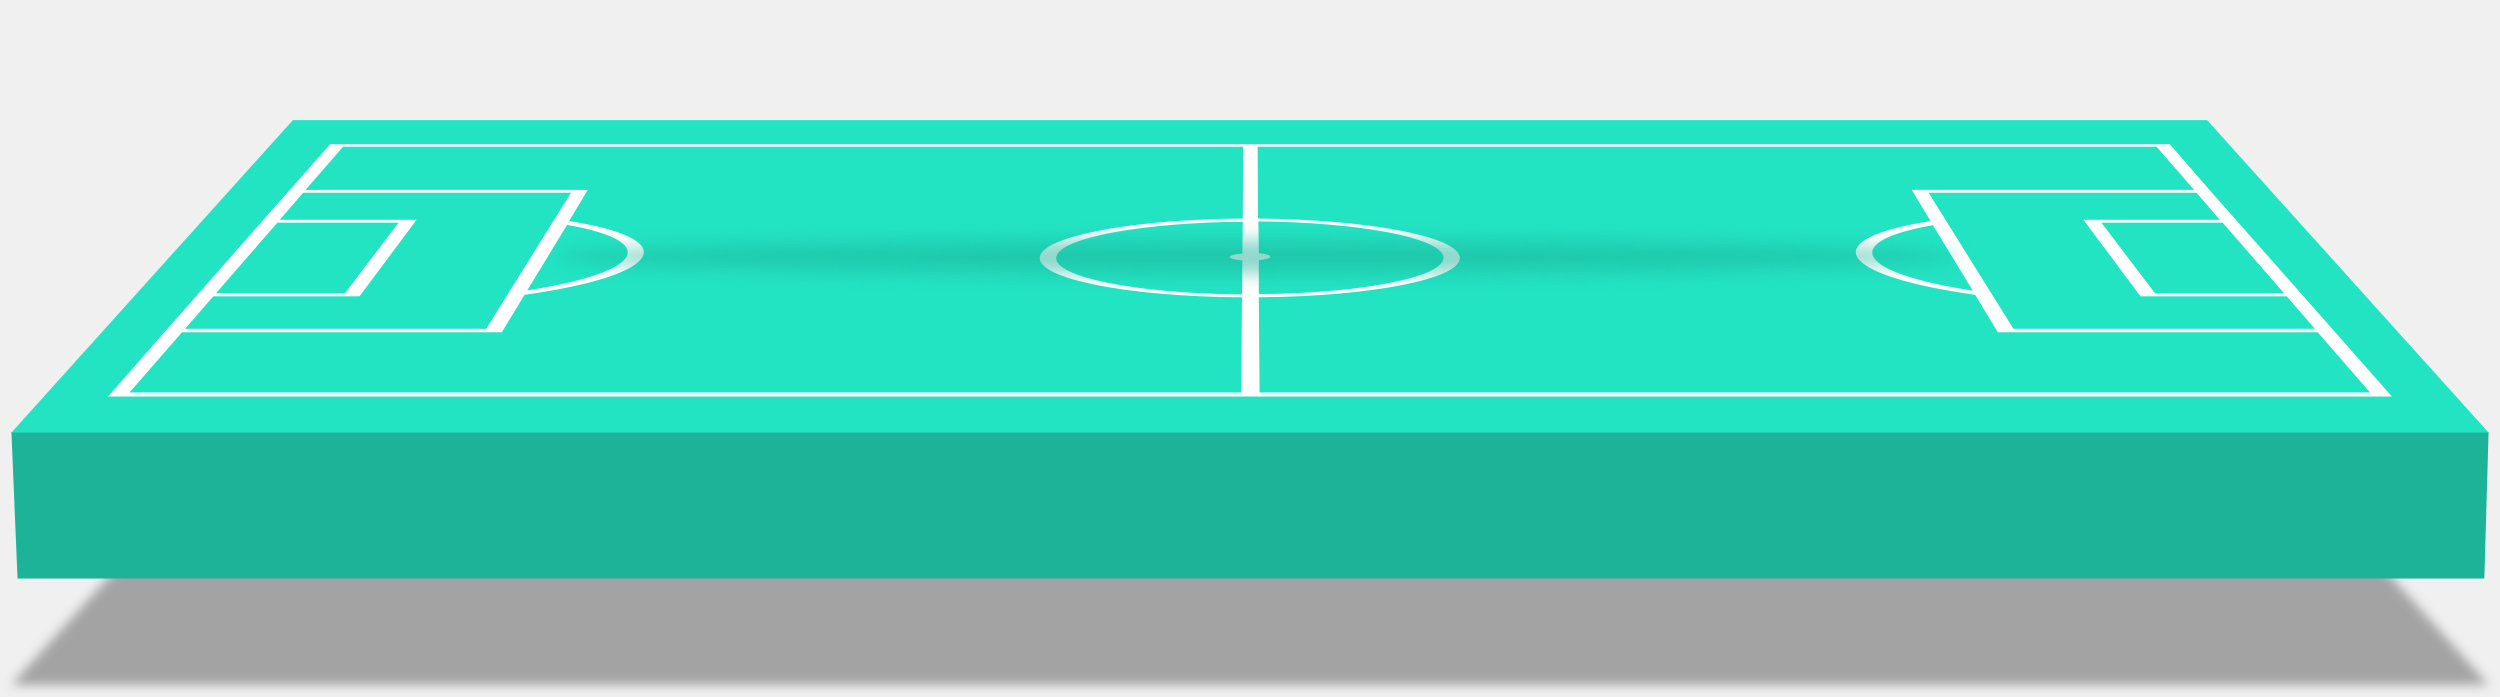
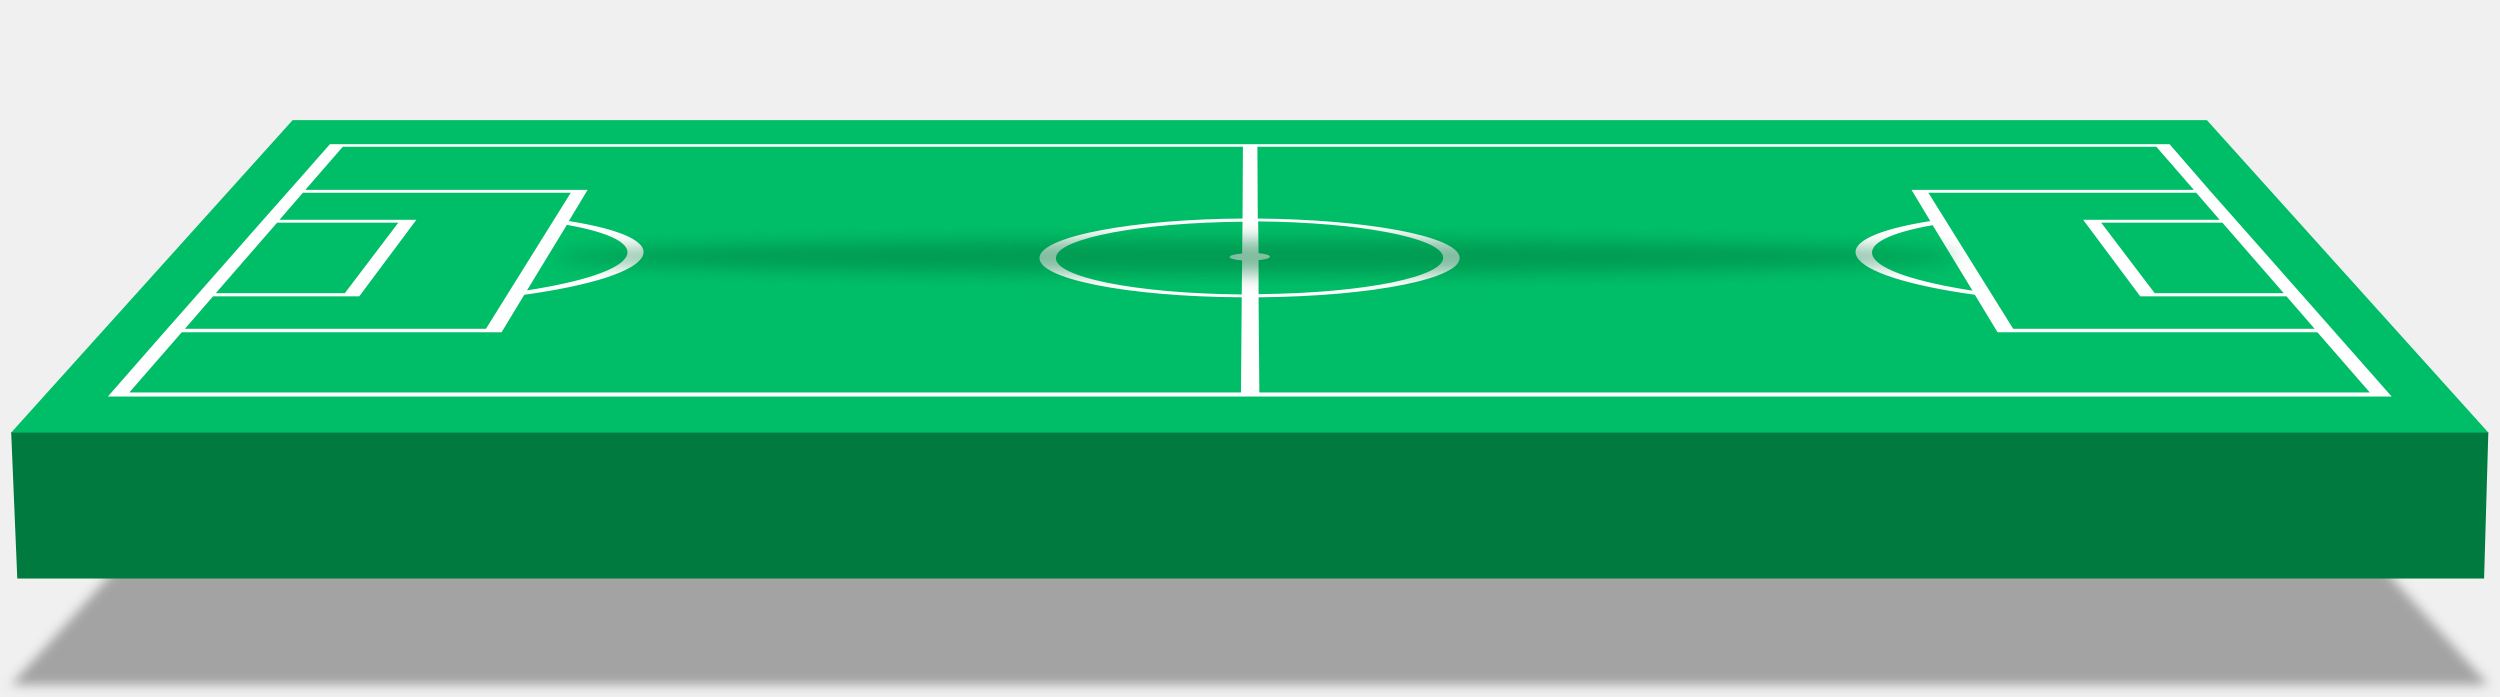
<svg xmlns="http://www.w3.org/2000/svg" width="219" height="61" viewBox="0 0 219 61" fill="none">
-   <g opacity="0.8" filter="url(#filter0_f_8860_212372)">
-     <path d="M193.346 32.632L218 60H1L25.654 32.632H193.346Z" fill="black" fill-opacity="0.4" />
+   <g opacity="0.8" filter="url(#filter0_f_18334_21375)">
+     <path d="M193.325 32.632L217.979 60H0.979L25.633 32.632H193.325Z" fill="black" fill-opacity="0.4" />
  </g>
-   <path d="M1.536 50.681H217.627L218 37.842H1L1.536 50.681Z" fill="#1CB399" />
-   <path d="M193.346 10.526L218 37.895H1L25.654 10.526H193.346Z" fill="#22E3C2" />
-   <path d="M28.923 12.632L25.395 16.633L23.1 19.227L17.175 25.961L14.4 29.107L9.468 34.737H209.532L204.565 29.107L201.791 25.961L195.865 19.255L193.57 16.661L190.077 12.632H28.923ZM108.832 22.815L108.798 25.795C99.447 25.713 92.22 24.25 92.528 22.511C92.802 20.828 100.064 19.503 108.866 19.42L108.832 22.208C108.181 22.263 107.736 22.373 107.736 22.511C107.736 22.649 108.181 22.76 108.832 22.815ZM110.271 22.787C110.853 22.732 111.264 22.622 111.264 22.484C111.264 22.346 110.853 22.235 110.271 22.18L110.236 19.393C118.971 19.476 126.163 20.8 126.437 22.484C126.711 24.222 119.553 25.685 110.271 25.768V22.787ZM24.299 19.503H34.917L30.225 25.685H18.922L24.299 19.503ZM31.492 25.961L36.493 19.255H24.505L26.56 16.881H50.022L42.59 28.803H16.216L18.682 25.961H31.492ZM15.942 29.107H43.96L45.946 25.823C51.872 24.995 55.605 23.781 56.29 22.484C56.941 21.242 54.578 20.11 49.851 19.365L51.495 16.633H26.765L30.053 12.852H108.901L108.866 19.145C99.344 19.2 91.432 20.662 91.09 22.484C90.747 24.388 98.625 25.988 108.798 26.044L108.729 34.378H11.352L15.942 29.107ZM49.68 19.696C53.55 20.386 55.468 21.38 54.886 22.484C54.269 23.615 51.152 24.664 46.186 25.437L49.68 19.696ZM200.078 25.685H188.775L184.083 19.503H194.701L200.078 25.685ZM182.507 19.255L187.508 25.961H200.318L202.784 28.803H176.376L168.944 16.881H192.406L194.461 19.255H182.507ZM167.471 16.633L169.115 19.365C164.388 20.11 162.025 21.242 162.676 22.484C163.361 23.781 167.094 24.995 173.02 25.823L175.006 29.107H203.024L207.614 34.378H110.339L110.271 26.044C120.409 25.961 128.218 24.36 127.876 22.484C127.533 20.662 119.69 19.227 110.202 19.145L110.168 12.852H188.912L192.2 16.633H167.471ZM172.814 25.464C167.848 24.692 164.731 23.643 164.114 22.511C163.532 21.407 165.416 20.414 169.32 19.724L172.814 25.464Z" fill="white" />
-   <g filter="url(#filter1_f_8860_212372)">
-     <ellipse cx="110.182" cy="22.5" rx="61.5" ry="1.5" fill="#1CB299" fill-opacity="0.5" />
+   <path d="M1.515 50.682H217.606L217.979 37.842H0.979L1.515 50.682Z" fill="#007A3F" />
+   <path d="M193.325 10.526L217.979 37.895H0.979L25.633 10.526H193.325Z" fill="#00BE67" />
+   <path d="M28.902 12.632L25.374 16.633L23.079 19.227L17.154 25.961L14.379 29.107L9.447 34.737H209.511L204.544 29.107L201.77 25.961L195.844 19.255L193.549 16.661L190.056 12.632H28.902ZM108.811 22.815L108.777 25.795C99.426 25.713 92.199 24.25 92.507 22.511C92.781 20.828 100.043 19.503 108.845 19.421L108.811 22.208C108.16 22.263 107.715 22.373 107.715 22.511C107.715 22.649 108.16 22.76 108.811 22.815ZM110.25 22.787C110.832 22.732 111.243 22.622 111.243 22.484C111.243 22.346 110.832 22.235 110.25 22.18L110.215 19.393C118.949 19.476 126.142 20.8 126.416 22.484C126.69 24.222 119.532 25.685 110.25 25.768V22.787ZM24.278 19.503H34.896L30.204 25.685H18.901L24.278 19.503ZM31.471 25.961L36.472 19.255H24.484L26.539 16.881H50.001L42.569 28.803H16.195L18.661 25.961H31.471ZM15.921 29.107H43.938L45.925 25.823C51.851 24.995 55.584 23.781 56.269 22.484C56.92 21.242 54.556 20.11 49.83 19.365L51.474 16.633H26.744L30.032 12.852H108.88L108.845 19.145C99.323 19.2 91.411 20.662 91.069 22.484C90.726 24.388 98.604 25.989 108.777 26.044L108.708 34.378H11.331L15.921 29.107ZM49.658 19.696C53.529 20.386 55.447 21.38 54.865 22.484C54.248 23.615 51.131 24.664 46.165 25.437L49.658 19.696ZM200.057 25.685H188.754L184.062 19.503H194.68L200.057 25.685ZM182.486 19.255L187.487 25.961H200.297L202.763 28.803H176.355L168.923 16.881H192.385L194.44 19.255H182.486ZM167.45 16.633L169.094 19.365C164.367 20.11 162.004 21.242 162.654 22.484C163.34 23.781 167.073 24.995 172.998 25.823L174.985 29.107H203.003L207.593 34.378H110.318L110.25 26.044C120.388 25.961 128.197 24.36 127.855 22.484C127.512 20.662 119.669 19.227 110.181 19.145L110.147 12.852H188.891L192.179 16.633H167.45ZM172.793 25.464C167.826 24.692 164.71 23.643 164.093 22.511C163.511 21.407 165.395 20.414 169.299 19.724L172.793 25.464Z" fill="white" />
+   <g filter="url(#filter1_f_18334_21375)">
+     <ellipse cx="110.161" cy="22.5" rx="61.5" ry="1.5" fill="#007A3F" fill-opacity="0.5" />
  </g>
  <defs>
-     <filter id="filter0_f_8860_212372" x="0.021" y="31.653" width="218.958" height="29.326" filterUnits="userSpaceOnUse" color-interpolation-filters="sRGB">
+     <filter id="filter0_f_18334_21375" x="-1.72853e-06" y="31.653" width="218.958" height="29.326" filterUnits="userSpaceOnUse" color-interpolation-filters="sRGB">
      <feFlood flood-opacity="0" result="BackgroundImageFix" />
      <feBlend mode="normal" in="SourceGraphic" in2="BackgroundImageFix" result="shape" />
-       <feGaussianBlur stdDeviation="0.489" result="effect1_foregroundBlur_8860_212372" />
+       <feGaussianBlur stdDeviation="0.489" result="effect1_foregroundBlur_18334_21375" />
    </filter>
-     <filter id="filter1_f_8860_212372" x="47.184" y="19.503" width="125.995" height="5.995" filterUnits="userSpaceOnUse" color-interpolation-filters="sRGB">
+     <filter id="filter1_f_18334_21375" x="47.163" y="19.503" width="125.995" height="5.995" filterUnits="userSpaceOnUse" color-interpolation-filters="sRGB">
      <feFlood flood-opacity="0" result="BackgroundImageFix" />
      <feBlend mode="normal" in="SourceGraphic" in2="BackgroundImageFix" result="shape" />
-       <feGaussianBlur stdDeviation="0.749" result="effect1_foregroundBlur_8860_212372" />
+       <feGaussianBlur stdDeviation="0.749" result="effect1_foregroundBlur_18334_21375" />
    </filter>
  </defs>
</svg>
